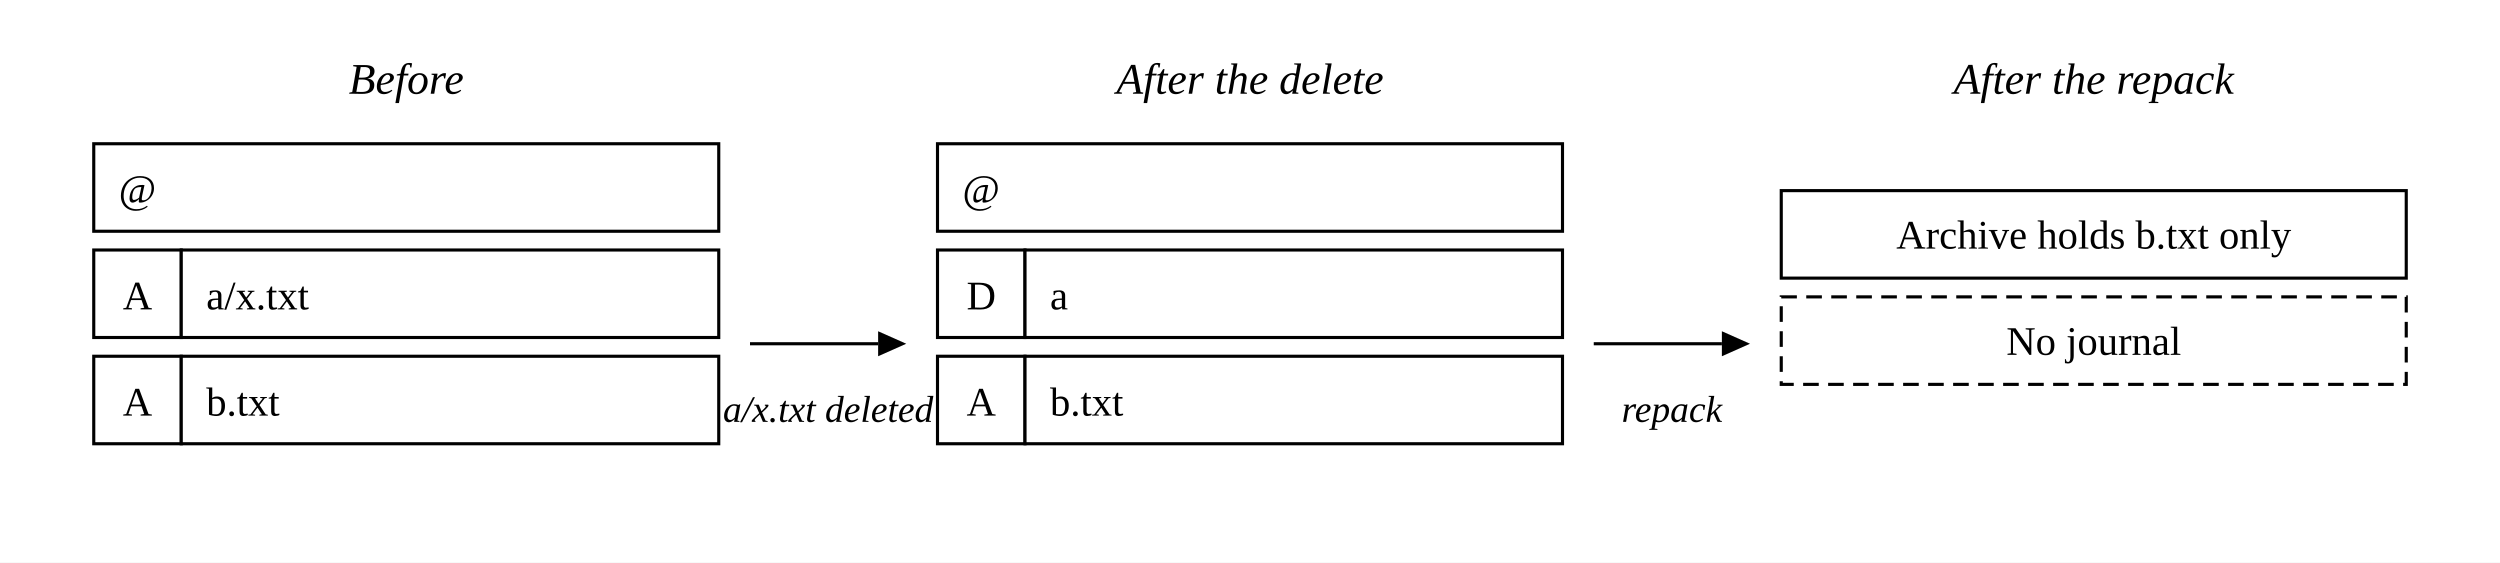
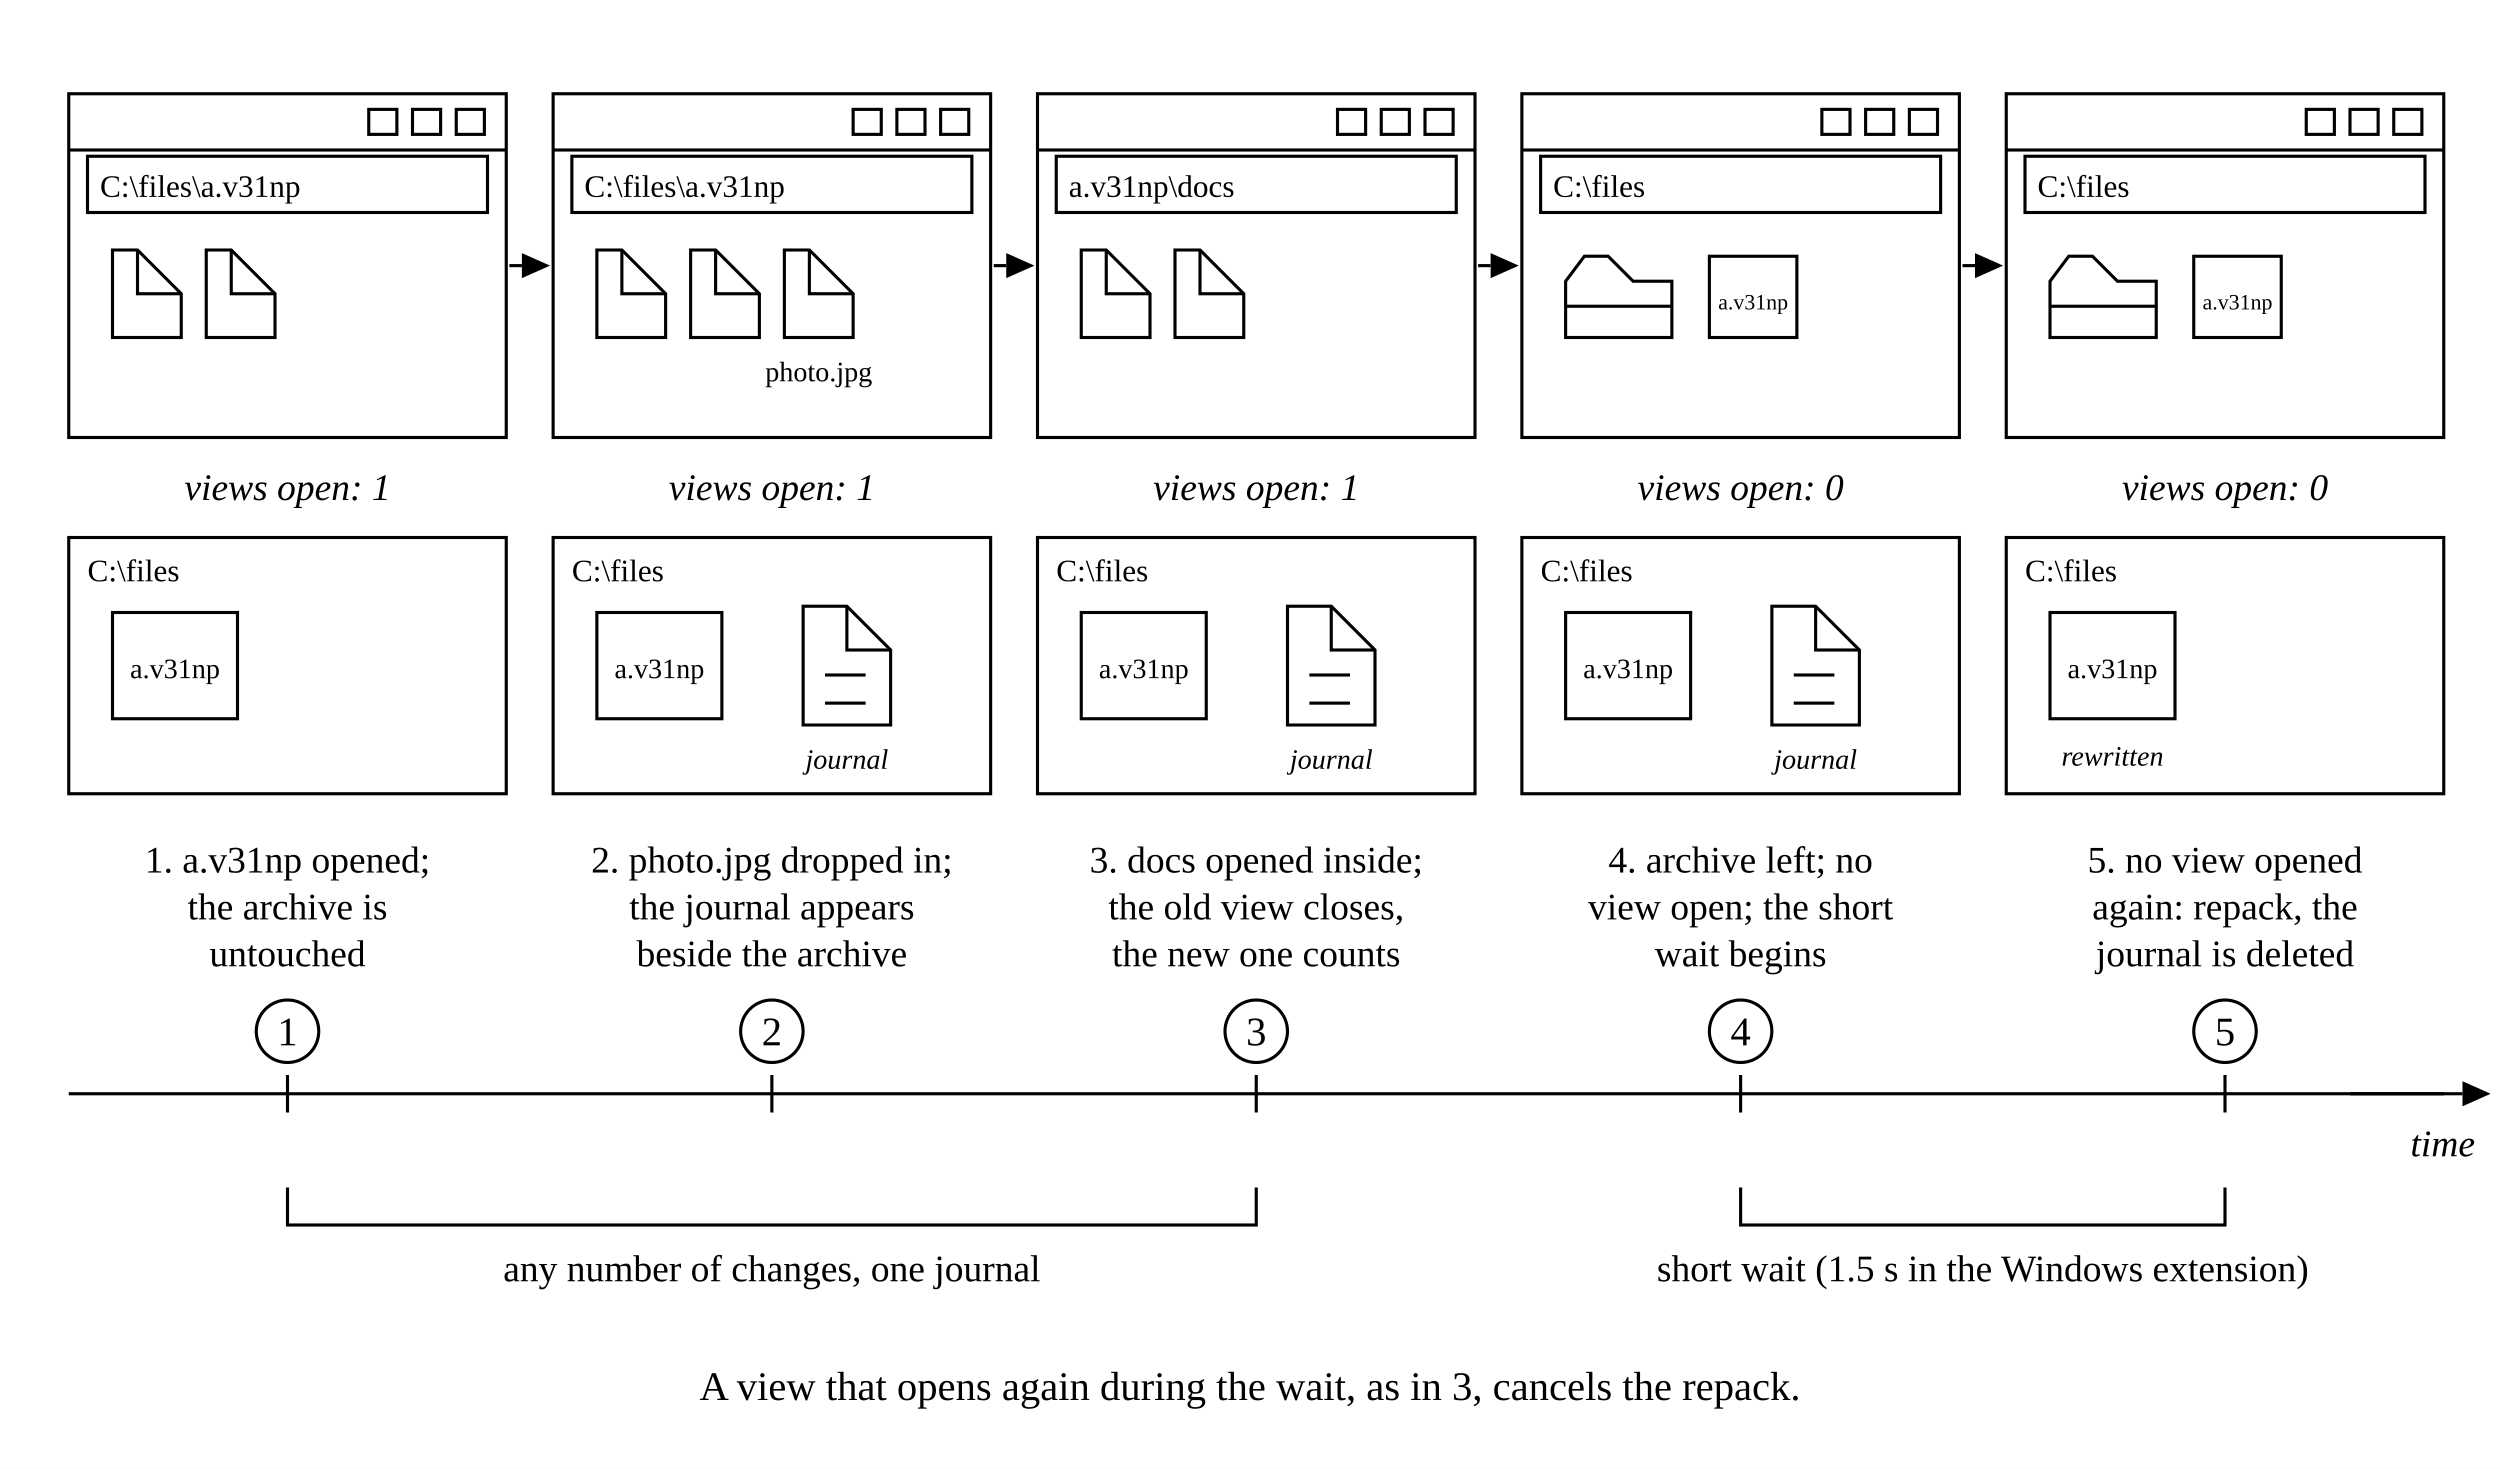
- <svg xmlns="http://www.w3.org/2000/svg" width="800" height="180" viewBox="0 0 800 180">
+ <svg xmlns="http://www.w3.org/2000/svg" width="800" height="470" viewBox="0 0 800 470">
  <rect width="100%" height="100%" fill="#ffffff" />
-   <text x="130.0" y="30" text-anchor="middle" font-size="14" font-family="Times New Roman, Times, serif" font-style="italic">Before</text>
-   <rect x="30" y="46" width="200" height="28" fill="#ffffff" stroke="#000" stroke-width="1" />
-   <text x="38" y="65" text-anchor="start" font-size="13" font-family="Times New Roman, Times, serif">@</text>
-   <rect x="30" y="80" width="28" height="28" fill="#ffffff" stroke="#000" stroke-width="1" />
-   <text x="44" y="99" text-anchor="middle" font-size="13" font-family="Times New Roman, Times, serif">A</text>
-   <rect x="58" y="80" width="172" height="28" fill="#ffffff" stroke="#000" stroke-width="1" />
-   <text x="66" y="99" text-anchor="start" font-size="13" font-family="Times New Roman, Times, serif">a/x.txt</text>
-   <rect x="30" y="114" width="28" height="28" fill="#ffffff" stroke="#000" stroke-width="1" />
-   <text x="44" y="133" text-anchor="middle" font-size="13" font-family="Times New Roman, Times, serif">A</text>
-   <rect x="58" y="114" width="172" height="28" fill="#ffffff" stroke="#000" stroke-width="1" />
-   <text x="66" y="133" text-anchor="start" font-size="13" font-family="Times New Roman, Times, serif">b.txt</text>
-   <path d="M240 110 L281.0 110.0" fill="none" stroke="#000" stroke-width="1" />
-   <path d="M290 110 L281.0 114.0 L281.0 106.0 Z" fill="#000" />
-   <text x="265" y="135" text-anchor="middle" font-size="12" font-family="Times New Roman, Times, serif" font-style="italic">a/x.txt deleted</text>
-   <text x="400.0" y="30" text-anchor="middle" font-size="14" font-family="Times New Roman, Times, serif" font-style="italic">After the delete</text>
-   <rect x="300" y="46" width="200" height="28" fill="#ffffff" stroke="#000" stroke-width="1" />
-   <text x="308" y="65" text-anchor="start" font-size="13" font-family="Times New Roman, Times, serif">@</text>
-   <rect x="300" y="80" width="28" height="28" fill="#ffffff" stroke="#000" stroke-width="1" />
-   <text x="314" y="99" text-anchor="middle" font-size="13" font-family="Times New Roman, Times, serif">D</text>
-   <rect x="328" y="80" width="172" height="28" fill="#ffffff" stroke="#000" stroke-width="1" />
-   <text x="336" y="99" text-anchor="start" font-size="13" font-family="Times New Roman, Times, serif">a</text>
-   <rect x="300" y="114" width="28" height="28" fill="#ffffff" stroke="#000" stroke-width="1" />
-   <text x="314" y="133" text-anchor="middle" font-size="13" font-family="Times New Roman, Times, serif">A</text>
-   <rect x="328" y="114" width="172" height="28" fill="#ffffff" stroke="#000" stroke-width="1" />
-   <text x="336" y="133" text-anchor="start" font-size="13" font-family="Times New Roman, Times, serif">b.txt</text>
-   <path d="M510 110 L551.0 110.0" fill="none" stroke="#000" stroke-width="1" />
-   <path d="M560 110 L551.0 114.0 L551.0 106.0 Z" fill="#000" />
-   <text x="535" y="135" text-anchor="middle" font-size="12" font-family="Times New Roman, Times, serif" font-style="italic">repack</text>
-   <text x="670" y="30" text-anchor="middle" font-size="14" font-family="Times New Roman, Times, serif" font-style="italic">After the repack</text>
-   <rect x="570.0" y="61.0" width="200" height="28" fill="#ffffff" stroke="#000" stroke-width="1" />
-   <text x="670" y="79.55" text-anchor="middle" font-size="13" font-family="Times New Roman, Times, serif">Archive holds b.txt only</text>
-   <rect x="570.0" y="95.0" width="200" height="28" fill="#ffffff" stroke="#000" stroke-width="1" stroke-dasharray="5 3" />
-   <text x="670" y="113.55" text-anchor="middle" font-size="13" font-family="Times New Roman, Times, serif">No journal</text>
+   <rect x="22" y="30" width="140" height="110" fill="#ffffff" stroke="#000" stroke-width="1" />
+   <path d="M22 48 L162 48" fill="none" stroke="#000" stroke-width="1" />
+   <rect x="146" y="35" width="9" height="8" fill="#ffffff" stroke="#000" stroke-width="1" />
+   <rect x="132" y="35" width="9" height="8" fill="#ffffff" stroke="#000" stroke-width="1" />
+   <rect x="118" y="35" width="9" height="8" fill="#ffffff" stroke="#000" stroke-width="1" />
+   <rect x="28" y="50" width="128" height="18" fill="#ffffff" stroke="#000" stroke-width="1" />
+   <text x="32" y="63" text-anchor="start" font-size="10" font-family="Times New Roman, Times, serif">C:\files\a.v31np</text>
+   <path d="M36 80 L44 80 L58 94 L58 108 L36 108 Z" fill="#ffffff" stroke="#000" stroke-width="1" />
+   <path d="M44 80 L44 94 L58 94" fill="none" stroke="#000" stroke-width="1" />
+   <path d="M66 80 L74 80 L88 94 L88 108 L66 108 Z" fill="#ffffff" stroke="#000" stroke-width="1" />
+   <path d="M74 80 L74 94 L88 94" fill="none" stroke="#000" stroke-width="1" />
+   <text x="92.0" y="160" text-anchor="middle" font-size="12" font-family="Times New Roman, Times, serif" font-style="italic">views open: 1</text>
+   <rect x="22" y="172" width="140" height="82" fill="#ffffff" stroke="#000" stroke-width="1" />
+   <text x="28" y="186" text-anchor="start" font-size="10" font-family="Times New Roman, Times, serif">C:\files</text>
+   <rect x="36" y="196" width="40" height="34" fill="#ffffff" stroke="#000" stroke-width="1" />
+   <text x="56" y="217" text-anchor="middle" font-size="9" font-family="Times New Roman, Times, serif">a.v31np</text>
+   <text x="92.0" y="279.2" text-anchor="middle" font-size="12" font-family="Times New Roman, Times, serif">1. a.v31np opened;</text>
+   <text x="92.0" y="294.2" text-anchor="middle" font-size="12" font-family="Times New Roman, Times, serif">the archive is</text>
+   <text x="92.0" y="309.2" text-anchor="middle" font-size="12" font-family="Times New Roman, Times, serif">untouched</text>
+   <path d="M163 85 L167.0 85.0" fill="none" stroke="#000" stroke-width="1" />
+   <path d="M176 85 L167.0 89.0 L167.0 81.0 Z" fill="#000" />
+   <rect x="177" y="30" width="140" height="110" fill="#ffffff" stroke="#000" stroke-width="1" />
+   <path d="M177 48 L317 48" fill="none" stroke="#000" stroke-width="1" />
+   <rect x="301" y="35" width="9" height="8" fill="#ffffff" stroke="#000" stroke-width="1" />
+   <rect x="287" y="35" width="9" height="8" fill="#ffffff" stroke="#000" stroke-width="1" />
+   <rect x="273" y="35" width="9" height="8" fill="#ffffff" stroke="#000" stroke-width="1" />
+   <rect x="183" y="50" width="128" height="18" fill="#ffffff" stroke="#000" stroke-width="1" />
+   <text x="187" y="63" text-anchor="start" font-size="10" font-family="Times New Roman, Times, serif">C:\files\a.v31np</text>
+   <path d="M191 80 L199 80 L213 94 L213 108 L191 108 Z" fill="#ffffff" stroke="#000" stroke-width="1" />
+   <path d="M199 80 L199 94 L213 94" fill="none" stroke="#000" stroke-width="1" />
+   <path d="M221 80 L229 80 L243 94 L243 108 L221 108 Z" fill="#ffffff" stroke="#000" stroke-width="1" />
+   <path d="M229 80 L229 94 L243 94" fill="none" stroke="#000" stroke-width="1" />
+   <path d="M251 80 L259 80 L273 94 L273 108 L251 108 Z" fill="#ffffff" stroke="#000" stroke-width="1" />
+   <path d="M259 80 L259 94 L273 94" fill="none" stroke="#000" stroke-width="1" />
+   <text x="262" y="122" text-anchor="middle" font-size="9" font-family="Times New Roman, Times, serif">photo.jpg</text>
+   <text x="247.0" y="160" text-anchor="middle" font-size="12" font-family="Times New Roman, Times, serif" font-style="italic">views open: 1</text>
+   <rect x="177" y="172" width="140" height="82" fill="#ffffff" stroke="#000" stroke-width="1" />
+   <text x="183" y="186" text-anchor="start" font-size="10" font-family="Times New Roman, Times, serif">C:\files</text>
+   <rect x="191" y="196" width="40" height="34" fill="#ffffff" stroke="#000" stroke-width="1" />
+   <text x="211" y="217" text-anchor="middle" font-size="9" font-family="Times New Roman, Times, serif">a.v31np</text>
+   <path d="M257 194 L271 194 L285 208 L285 232 L257 232 Z" fill="#ffffff" stroke="#000" stroke-width="1" />
+   <path d="M271 194 L271 208 L285 208" fill="none" stroke="#000" stroke-width="1" />
+   <path d="M264 216 L277 216" fill="none" stroke="#000" stroke-width="1" />
+   <path d="M264 225 L277 225" fill="none" stroke="#000" stroke-width="1" />
+   <text x="271" y="246" text-anchor="middle" font-size="9" font-family="Times New Roman, Times, serif" font-style="italic">journal</text>
+   <text x="247.0" y="279.2" text-anchor="middle" font-size="12" font-family="Times New Roman, Times, serif">2. photo.jpg dropped in;</text>
+   <text x="247.0" y="294.2" text-anchor="middle" font-size="12" font-family="Times New Roman, Times, serif">the journal appears</text>
+   <text x="247.0" y="309.2" text-anchor="middle" font-size="12" font-family="Times New Roman, Times, serif">beside the archive</text>
+   <path d="M318 85 L322.0 85.0" fill="none" stroke="#000" stroke-width="1" />
+   <path d="M331 85 L322.0 89.0 L322.0 81.0 Z" fill="#000" />
+   <rect x="332" y="30" width="140" height="110" fill="#ffffff" stroke="#000" stroke-width="1" />
+   <path d="M332 48 L472 48" fill="none" stroke="#000" stroke-width="1" />
+   <rect x="456" y="35" width="9" height="8" fill="#ffffff" stroke="#000" stroke-width="1" />
+   <rect x="442" y="35" width="9" height="8" fill="#ffffff" stroke="#000" stroke-width="1" />
+   <rect x="428" y="35" width="9" height="8" fill="#ffffff" stroke="#000" stroke-width="1" />
+   <rect x="338" y="50" width="128" height="18" fill="#ffffff" stroke="#000" stroke-width="1" />
+   <text x="342" y="63" text-anchor="start" font-size="10" font-family="Times New Roman, Times, serif">a.v31np\docs</text>
+   <path d="M346 80 L354 80 L368 94 L368 108 L346 108 Z" fill="#ffffff" stroke="#000" stroke-width="1" />
+   <path d="M354 80 L354 94 L368 94" fill="none" stroke="#000" stroke-width="1" />
+   <path d="M376 80 L384 80 L398 94 L398 108 L376 108 Z" fill="#ffffff" stroke="#000" stroke-width="1" />
+   <path d="M384 80 L384 94 L398 94" fill="none" stroke="#000" stroke-width="1" />
+   <text x="402.0" y="160" text-anchor="middle" font-size="12" font-family="Times New Roman, Times, serif" font-style="italic">views open: 1</text>
+   <rect x="332" y="172" width="140" height="82" fill="#ffffff" stroke="#000" stroke-width="1" />
+   <text x="338" y="186" text-anchor="start" font-size="10" font-family="Times New Roman, Times, serif">C:\files</text>
+   <rect x="346" y="196" width="40" height="34" fill="#ffffff" stroke="#000" stroke-width="1" />
+   <text x="366" y="217" text-anchor="middle" font-size="9" font-family="Times New Roman, Times, serif">a.v31np</text>
+   <path d="M412 194 L426 194 L440 208 L440 232 L412 232 Z" fill="#ffffff" stroke="#000" stroke-width="1" />
+   <path d="M426 194 L426 208 L440 208" fill="none" stroke="#000" stroke-width="1" />
+   <path d="M419 216 L432 216" fill="none" stroke="#000" stroke-width="1" />
+   <path d="M419 225 L432 225" fill="none" stroke="#000" stroke-width="1" />
+   <text x="426" y="246" text-anchor="middle" font-size="9" font-family="Times New Roman, Times, serif" font-style="italic">journal</text>
+   <text x="402.0" y="279.2" text-anchor="middle" font-size="12" font-family="Times New Roman, Times, serif">3. docs opened inside;</text>
+   <text x="402.0" y="294.2" text-anchor="middle" font-size="12" font-family="Times New Roman, Times, serif">the old view closes,</text>
+   <text x="402.0" y="309.2" text-anchor="middle" font-size="12" font-family="Times New Roman, Times, serif">the new one counts</text>
+   <path d="M473 85 L477.0 85.0" fill="none" stroke="#000" stroke-width="1" />
+   <path d="M486 85 L477.0 89.0 L477.0 81.0 Z" fill="#000" />
+   <rect x="487" y="30" width="140" height="110" fill="#ffffff" stroke="#000" stroke-width="1" />
+   <path d="M487 48 L627 48" fill="none" stroke="#000" stroke-width="1" />
+   <rect x="611" y="35" width="9" height="8" fill="#ffffff" stroke="#000" stroke-width="1" />
+   <rect x="597" y="35" width="9" height="8" fill="#ffffff" stroke="#000" stroke-width="1" />
+   <rect x="583" y="35" width="9" height="8" fill="#ffffff" stroke="#000" stroke-width="1" />
+   <rect x="493" y="50" width="128" height="18" fill="#ffffff" stroke="#000" stroke-width="1" />
+   <text x="497" y="63" text-anchor="start" font-size="10" font-family="Times New Roman, Times, serif">C:\files</text>
+   <path d="M501 90 L507 82 L514.6 82 L522.6 90 L535 90 L535 108 L501 108 Z" fill="#ffffff" stroke="#000" stroke-width="1" />
+   <path d="M501 98 L535 98" fill="none" stroke="#000" stroke-width="1" />
+   <rect x="547" y="82" width="28" height="26" fill="#ffffff" stroke="#000" stroke-width="1" />
+   <text x="561" y="99" text-anchor="middle" font-size="7" font-family="Times New Roman, Times, serif">a.v31np</text>
+   <text x="557.0" y="160" text-anchor="middle" font-size="12" font-family="Times New Roman, Times, serif" font-style="italic">views open: 0</text>
+   <rect x="487" y="172" width="140" height="82" fill="#ffffff" stroke="#000" stroke-width="1" />
+   <text x="493" y="186" text-anchor="start" font-size="10" font-family="Times New Roman, Times, serif">C:\files</text>
+   <rect x="501" y="196" width="40" height="34" fill="#ffffff" stroke="#000" stroke-width="1" />
+   <text x="521" y="217" text-anchor="middle" font-size="9" font-family="Times New Roman, Times, serif">a.v31np</text>
+   <path d="M567 194 L581 194 L595 208 L595 232 L567 232 Z" fill="#ffffff" stroke="#000" stroke-width="1" />
+   <path d="M581 194 L581 208 L595 208" fill="none" stroke="#000" stroke-width="1" />
+   <path d="M574 216 L587 216" fill="none" stroke="#000" stroke-width="1" />
+   <path d="M574 225 L587 225" fill="none" stroke="#000" stroke-width="1" />
+   <text x="581" y="246" text-anchor="middle" font-size="9" font-family="Times New Roman, Times, serif" font-style="italic">journal</text>
+   <text x="557.0" y="279.2" text-anchor="middle" font-size="12" font-family="Times New Roman, Times, serif">4. archive left; no</text>
+   <text x="557.0" y="294.2" text-anchor="middle" font-size="12" font-family="Times New Roman, Times, serif">view open; the short</text>
+   <text x="557.0" y="309.2" text-anchor="middle" font-size="12" font-family="Times New Roman, Times, serif">wait begins</text>
+   <path d="M628 85 L632.0 85.0" fill="none" stroke="#000" stroke-width="1" />
+   <path d="M641 85 L632.0 89.0 L632.0 81.0 Z" fill="#000" />
+   <rect x="642" y="30" width="140" height="110" fill="#ffffff" stroke="#000" stroke-width="1" />
+   <path d="M642 48 L782 48" fill="none" stroke="#000" stroke-width="1" />
+   <rect x="766" y="35" width="9" height="8" fill="#ffffff" stroke="#000" stroke-width="1" />
+   <rect x="752" y="35" width="9" height="8" fill="#ffffff" stroke="#000" stroke-width="1" />
+   <rect x="738" y="35" width="9" height="8" fill="#ffffff" stroke="#000" stroke-width="1" />
+   <rect x="648" y="50" width="128" height="18" fill="#ffffff" stroke="#000" stroke-width="1" />
+   <text x="652" y="63" text-anchor="start" font-size="10" font-family="Times New Roman, Times, serif">C:\files</text>
+   <path d="M656 90 L662 82 L669.6 82 L677.6 90 L690 90 L690 108 L656 108 Z" fill="#ffffff" stroke="#000" stroke-width="1" />
+   <path d="M656 98 L690 98" fill="none" stroke="#000" stroke-width="1" />
+   <rect x="702" y="82" width="28" height="26" fill="#ffffff" stroke="#000" stroke-width="1" />
+   <text x="716" y="99" text-anchor="middle" font-size="7" font-family="Times New Roman, Times, serif">a.v31np</text>
+   <text x="712.0" y="160" text-anchor="middle" font-size="12" font-family="Times New Roman, Times, serif" font-style="italic">views open: 0</text>
+   <rect x="642" y="172" width="140" height="82" fill="#ffffff" stroke="#000" stroke-width="1" />
+   <text x="648" y="186" text-anchor="start" font-size="10" font-family="Times New Roman, Times, serif">C:\files</text>
+   <rect x="656" y="196" width="40" height="34" fill="#ffffff" stroke="#000" stroke-width="1" />
+   <text x="676" y="217" text-anchor="middle" font-size="9" font-family="Times New Roman, Times, serif">a.v31np</text>
+   <text x="676" y="245" text-anchor="middle" font-size="9" font-family="Times New Roman, Times, serif" font-style="italic">rewritten</text>
+   <text x="712.0" y="279.2" text-anchor="middle" font-size="12" font-family="Times New Roman, Times, serif">5. no view opened</text>
+   <text x="712.0" y="294.2" text-anchor="middle" font-size="12" font-family="Times New Roman, Times, serif">again: repack, the</text>
+   <text x="712.0" y="309.2" text-anchor="middle" font-size="12" font-family="Times New Roman, Times, serif">journal is deleted</text>
+   <path d="M22 350 L782 350" fill="none" stroke="#000" stroke-width="1" />
+   <path d="M752 350 L788.0 350.0" fill="none" stroke="#000" stroke-width="1" />
+   <path d="M797 350 L788.0 354.0 L788.0 346.0 Z" fill="#000" />
+   <text x="792" y="370" text-anchor="end" font-size="12" font-family="Times New Roman, Times, serif" font-style="italic">time</text>
+   <path d="M92.0 344 L92.0 356" fill="none" stroke="#000" stroke-width="1" />
+   <circle cx="92.0" cy="330" r="10" fill="#ffffff" stroke="#000" stroke-width="1" />
+   <text x="92.0" y="334.5" text-anchor="middle" font-size="13" font-family="Times New Roman, Times, serif">1</text>
+   <path d="M247.0 344 L247.0 356" fill="none" stroke="#000" stroke-width="1" />
+   <circle cx="247.0" cy="330" r="10" fill="#ffffff" stroke="#000" stroke-width="1" />
+   <text x="247.0" y="334.5" text-anchor="middle" font-size="13" font-family="Times New Roman, Times, serif">2</text>
+   <path d="M402.0 344 L402.0 356" fill="none" stroke="#000" stroke-width="1" />
+   <circle cx="402.0" cy="330" r="10" fill="#ffffff" stroke="#000" stroke-width="1" />
+   <text x="402.0" y="334.5" text-anchor="middle" font-size="13" font-family="Times New Roman, Times, serif">3</text>
+   <path d="M557.0 344 L557.0 356" fill="none" stroke="#000" stroke-width="1" />
+   <circle cx="557.0" cy="330" r="10" fill="#ffffff" stroke="#000" stroke-width="1" />
+   <text x="557.0" y="334.5" text-anchor="middle" font-size="13" font-family="Times New Roman, Times, serif">4</text>
+   <path d="M712.0 344 L712.0 356" fill="none" stroke="#000" stroke-width="1" />
+   <circle cx="712.0" cy="330" r="10" fill="#ffffff" stroke="#000" stroke-width="1" />
+   <text x="712.0" y="334.5" text-anchor="middle" font-size="13" font-family="Times New Roman, Times, serif">5</text>
+   <path d="M557.0 380 L557.0 392 L712.0 392 L712.0 380" fill="none" stroke="#000" stroke-width="1" />
+   <text x="634.5" y="410" text-anchor="middle" font-size="12" font-family="Times New Roman, Times, serif">short wait (1.5 s in the Windows extension)</text>
+   <path d="M92.0 380 L92.0 392 L402.0 392 L402.0 380" fill="none" stroke="#000" stroke-width="1" />
+   <text x="247.0" y="410" text-anchor="middle" font-size="12" font-family="Times New Roman, Times, serif">any number of changes, one journal</text>
+   <text x="400" y="448" text-anchor="middle" font-size="13" font-family="Times New Roman, Times, serif">A view that opens again during the wait, as in 3, cancels the repack.</text>
</svg>
